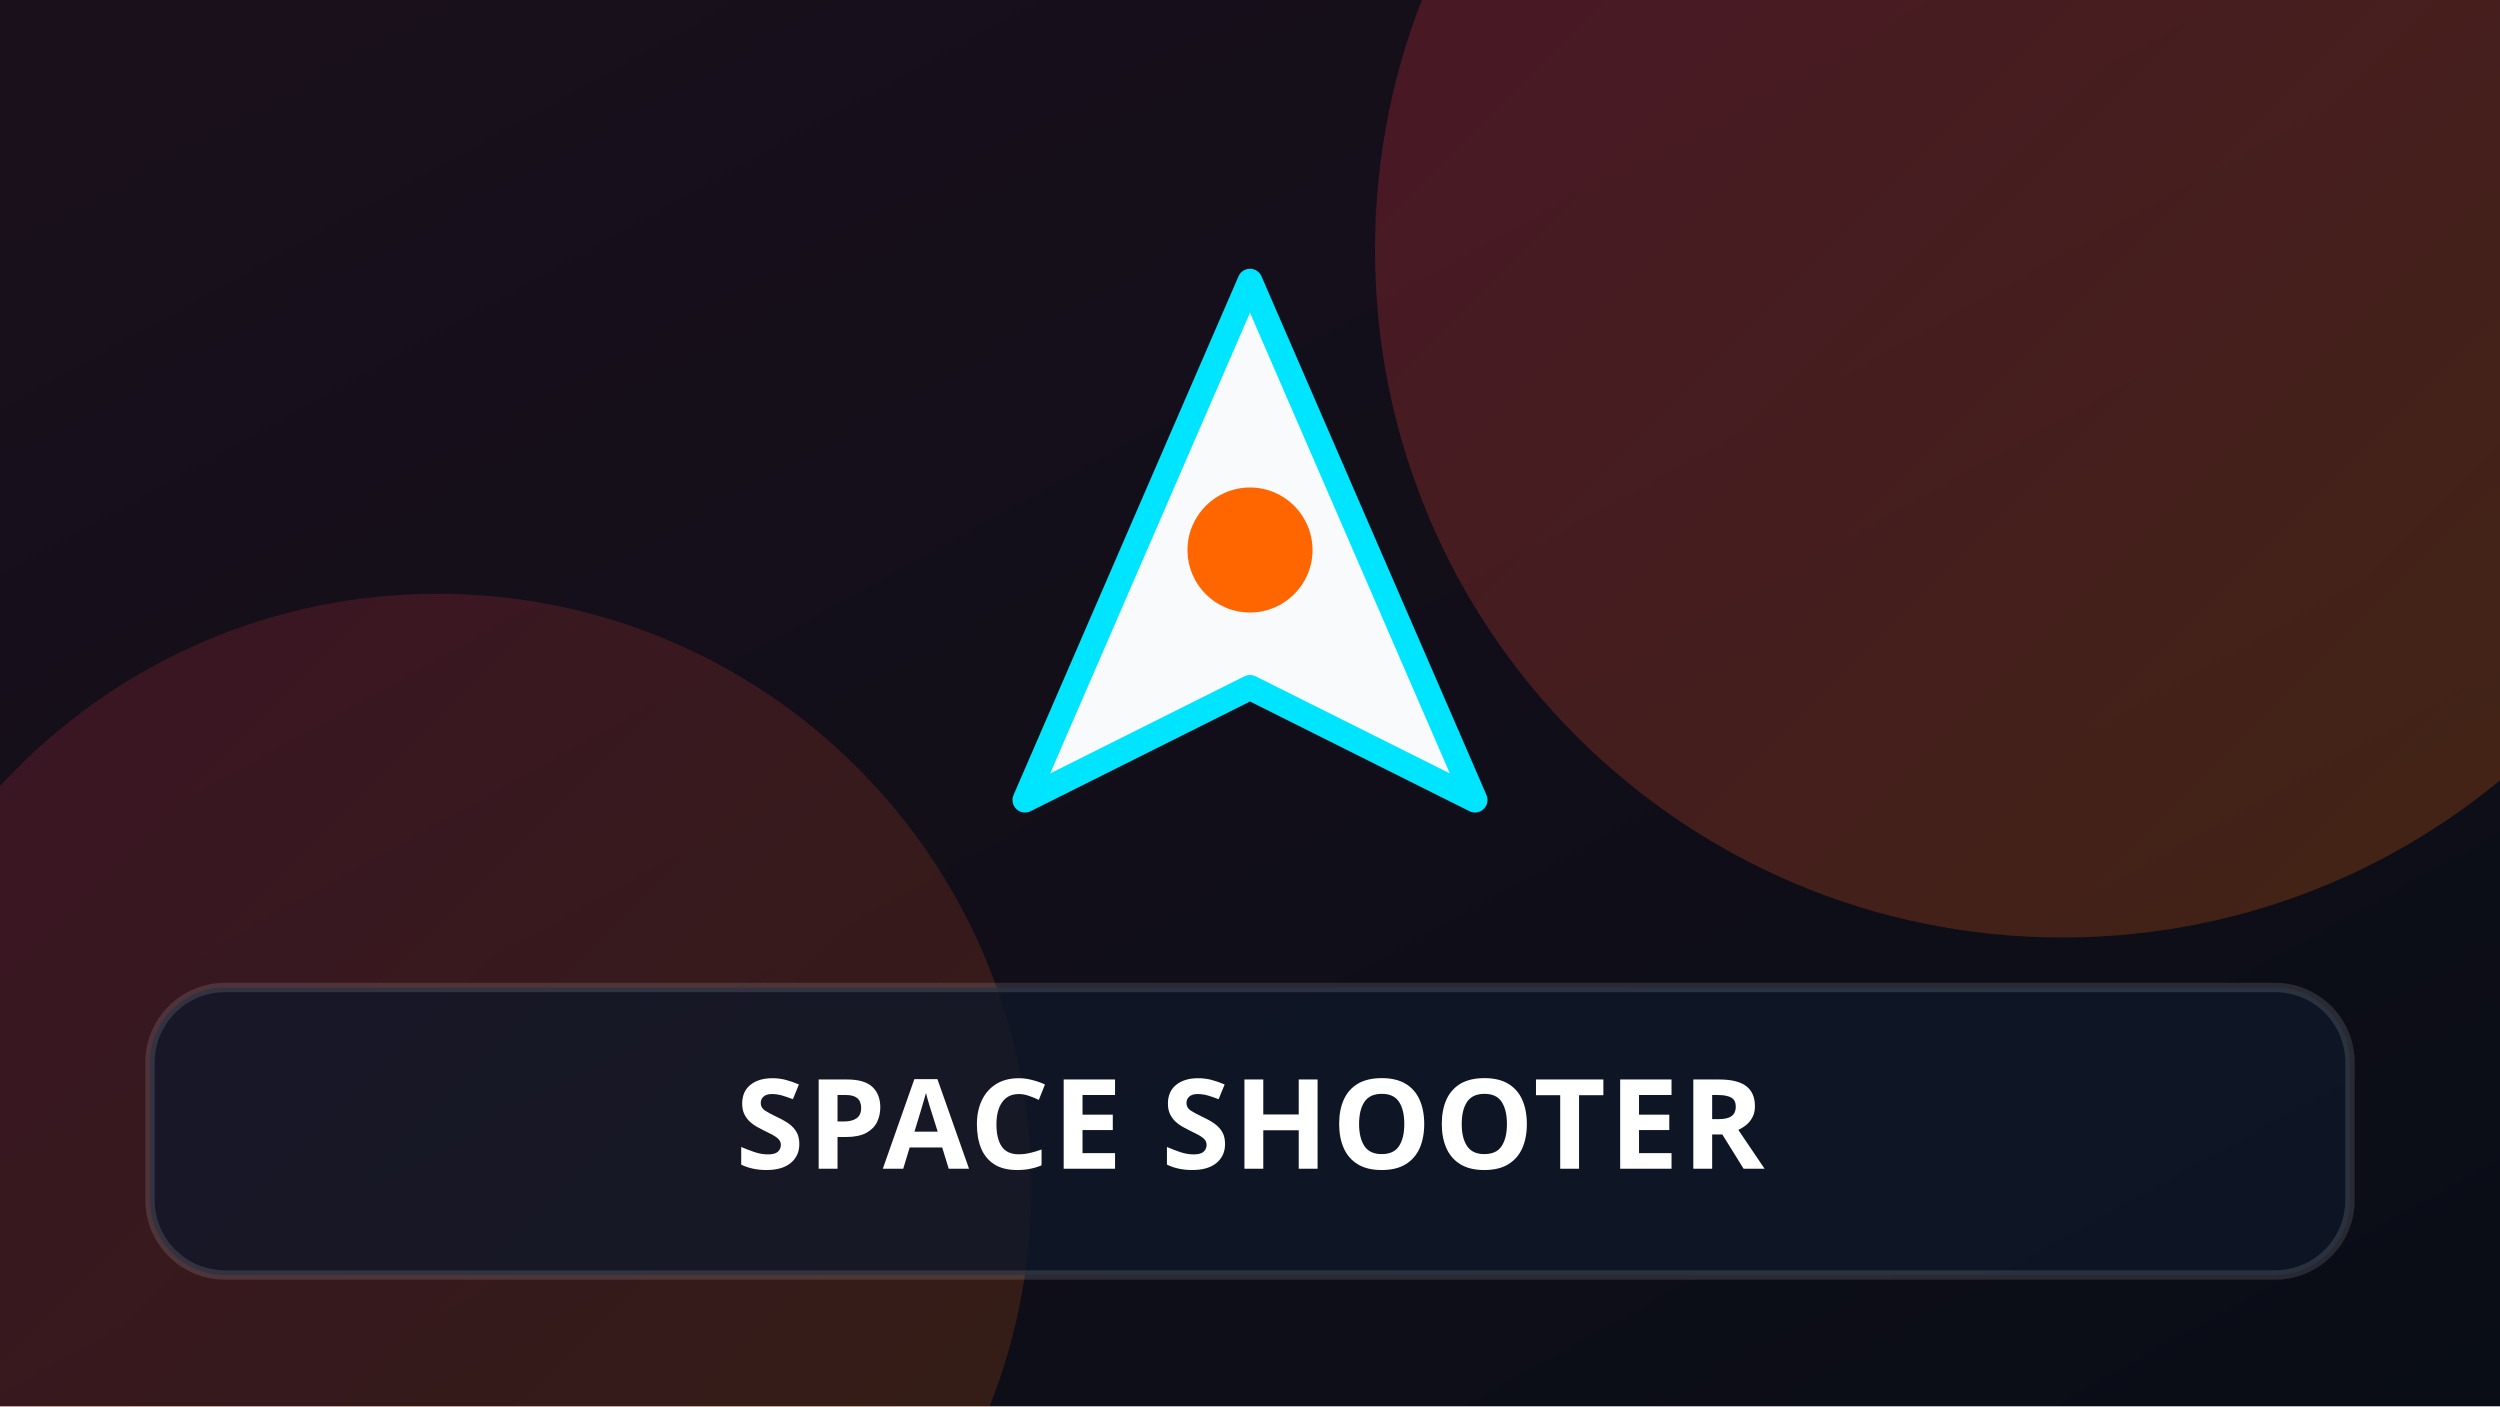
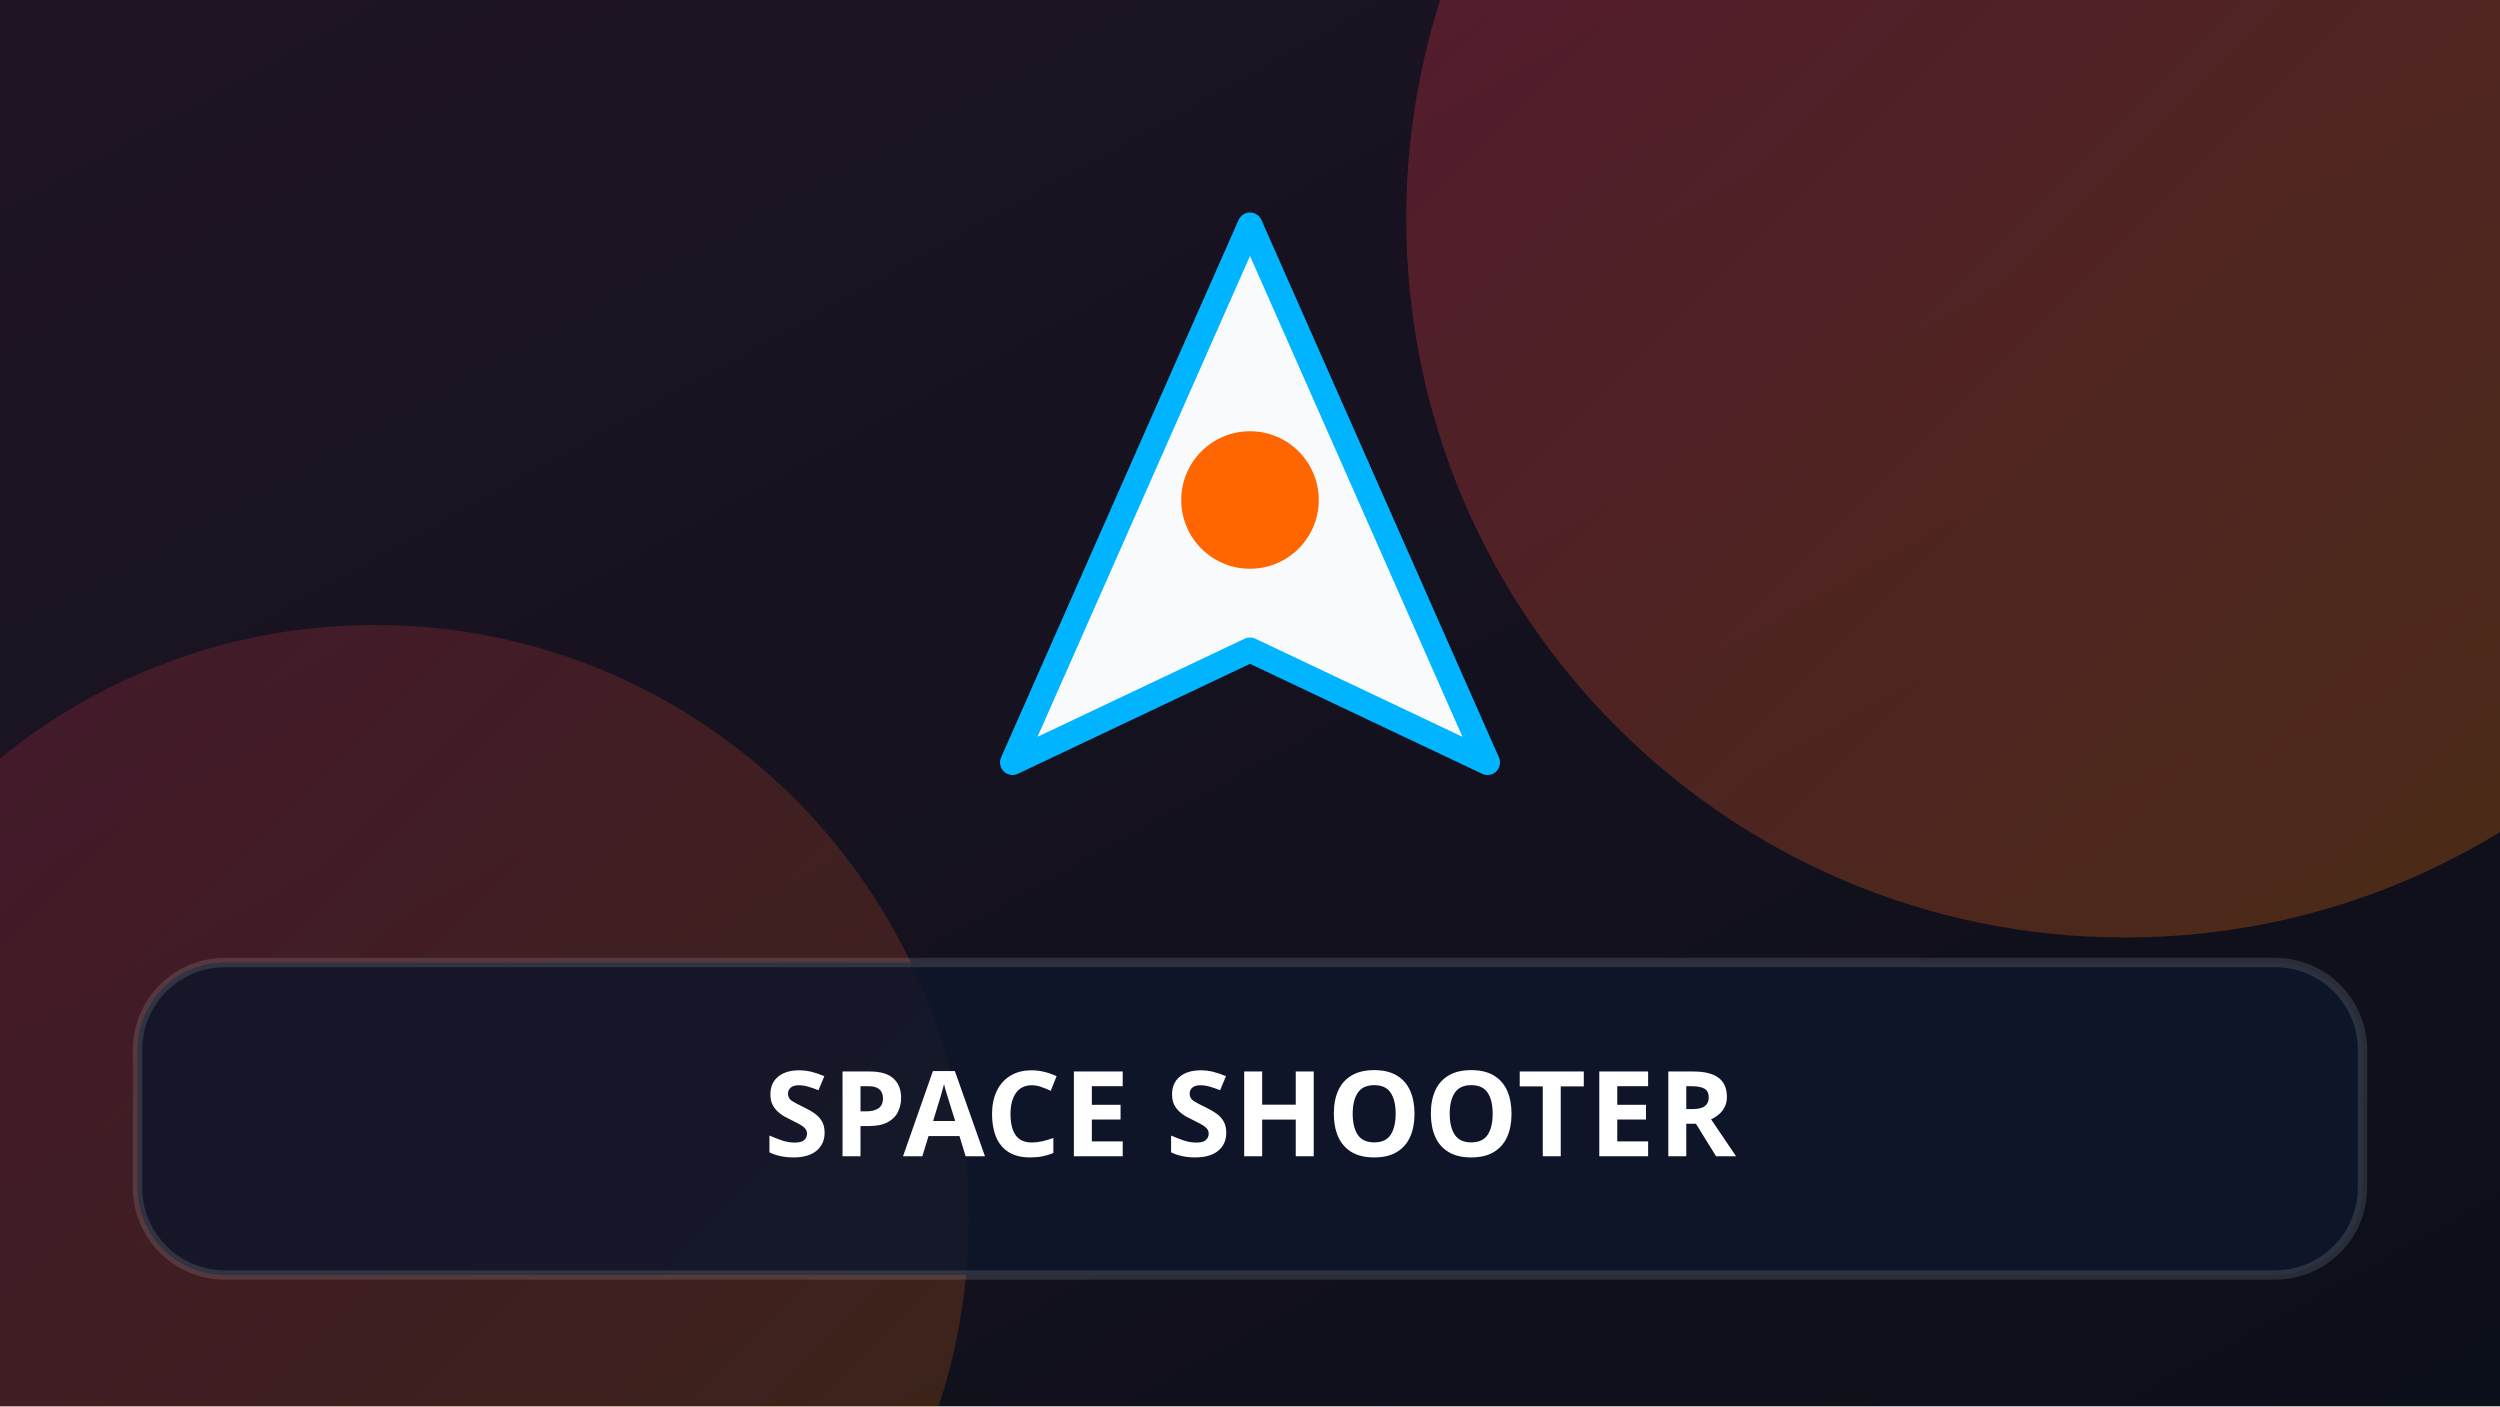
<svg xmlns="http://www.w3.org/2000/svg" viewBox="0 0 400 225">
  <defs>
    <linearGradient id="bg_game-014" x1="0" y1="0" x2="1" y2="1">
-       <stop offset="0%" stop-color="#1a101c" />
-       <stop offset="100%" stop-color="#090d16" />
+       <stop offset="0%" stop-color="#1f1424" />
+       <stop offset="100%" stop-color="#0b0f19" />
    </linearGradient>
    <linearGradient id="ac_game-014" x1="0" y1="0" x2="1" y2="1">
      <stop offset="0%" stop-color="#ff2a5f" />
-       <stop offset="100%" stop-color="#ff7b00" />
+       <stop offset="100%" stop-color="#ff8800" />
    </linearGradient>
  </defs>
  <rect width="400" height="225" fill="url(#bg_game-014)" />
-   <circle cx="330" cy="40" r="110" fill="url(#ac_game-014)" opacity="0.22" />
-   <circle cx="70" cy="190" r="95" fill="url(#ac_game-014)" opacity="0.16" />
-   <polygon points="200,45 236,128 200,110 164,128" fill="#f8fafc" stroke="#00e5ff" stroke-width="4" stroke-linejoin="round" />
-   <circle cx="200" cy="88" r="10" fill="#ff6600" />
-   <rect x="24" y="158" width="352" height="46" rx="12" fill="rgba(15,23,42,0.78)" stroke="rgba(255,255,255,0.12)" stroke-width="1.5" />
-   <text x="200" y="187" text-anchor="middle" font-family="Outfit, system-ui, sans-serif" font-weight="800" font-size="20" fill="#ffffff" letter-spacing="0.5">SPACE SHOOTER</text>
+   <circle cx="340" cy="35" r="115" fill="url(#ac_game-014)" opacity="0.25" />
+   <circle cx="60" cy="195" r="95" fill="url(#ac_game-014)" opacity="0.18" />
+   <polygon points="200,36 238,122 200,104 162,122" fill="#f8fafc" stroke="#00b4ff" stroke-width="4" stroke-linejoin="round" />
+   <circle cx="200" cy="80" r="11" fill="#ff6600" />
+   <rect x="22" y="154" width="356" height="50" rx="14" fill="rgba(15, 23, 42, 0.86)" stroke="rgba(255, 255, 255, 0.12)" stroke-width="1.5" />
+   <text x="200" y="185" text-anchor="middle" font-family="Outfit, system-ui, sans-serif" font-weight="800" font-size="19" fill="#ffffff" letter-spacing="0.4">SPACE SHOOTER</text>
</svg>
